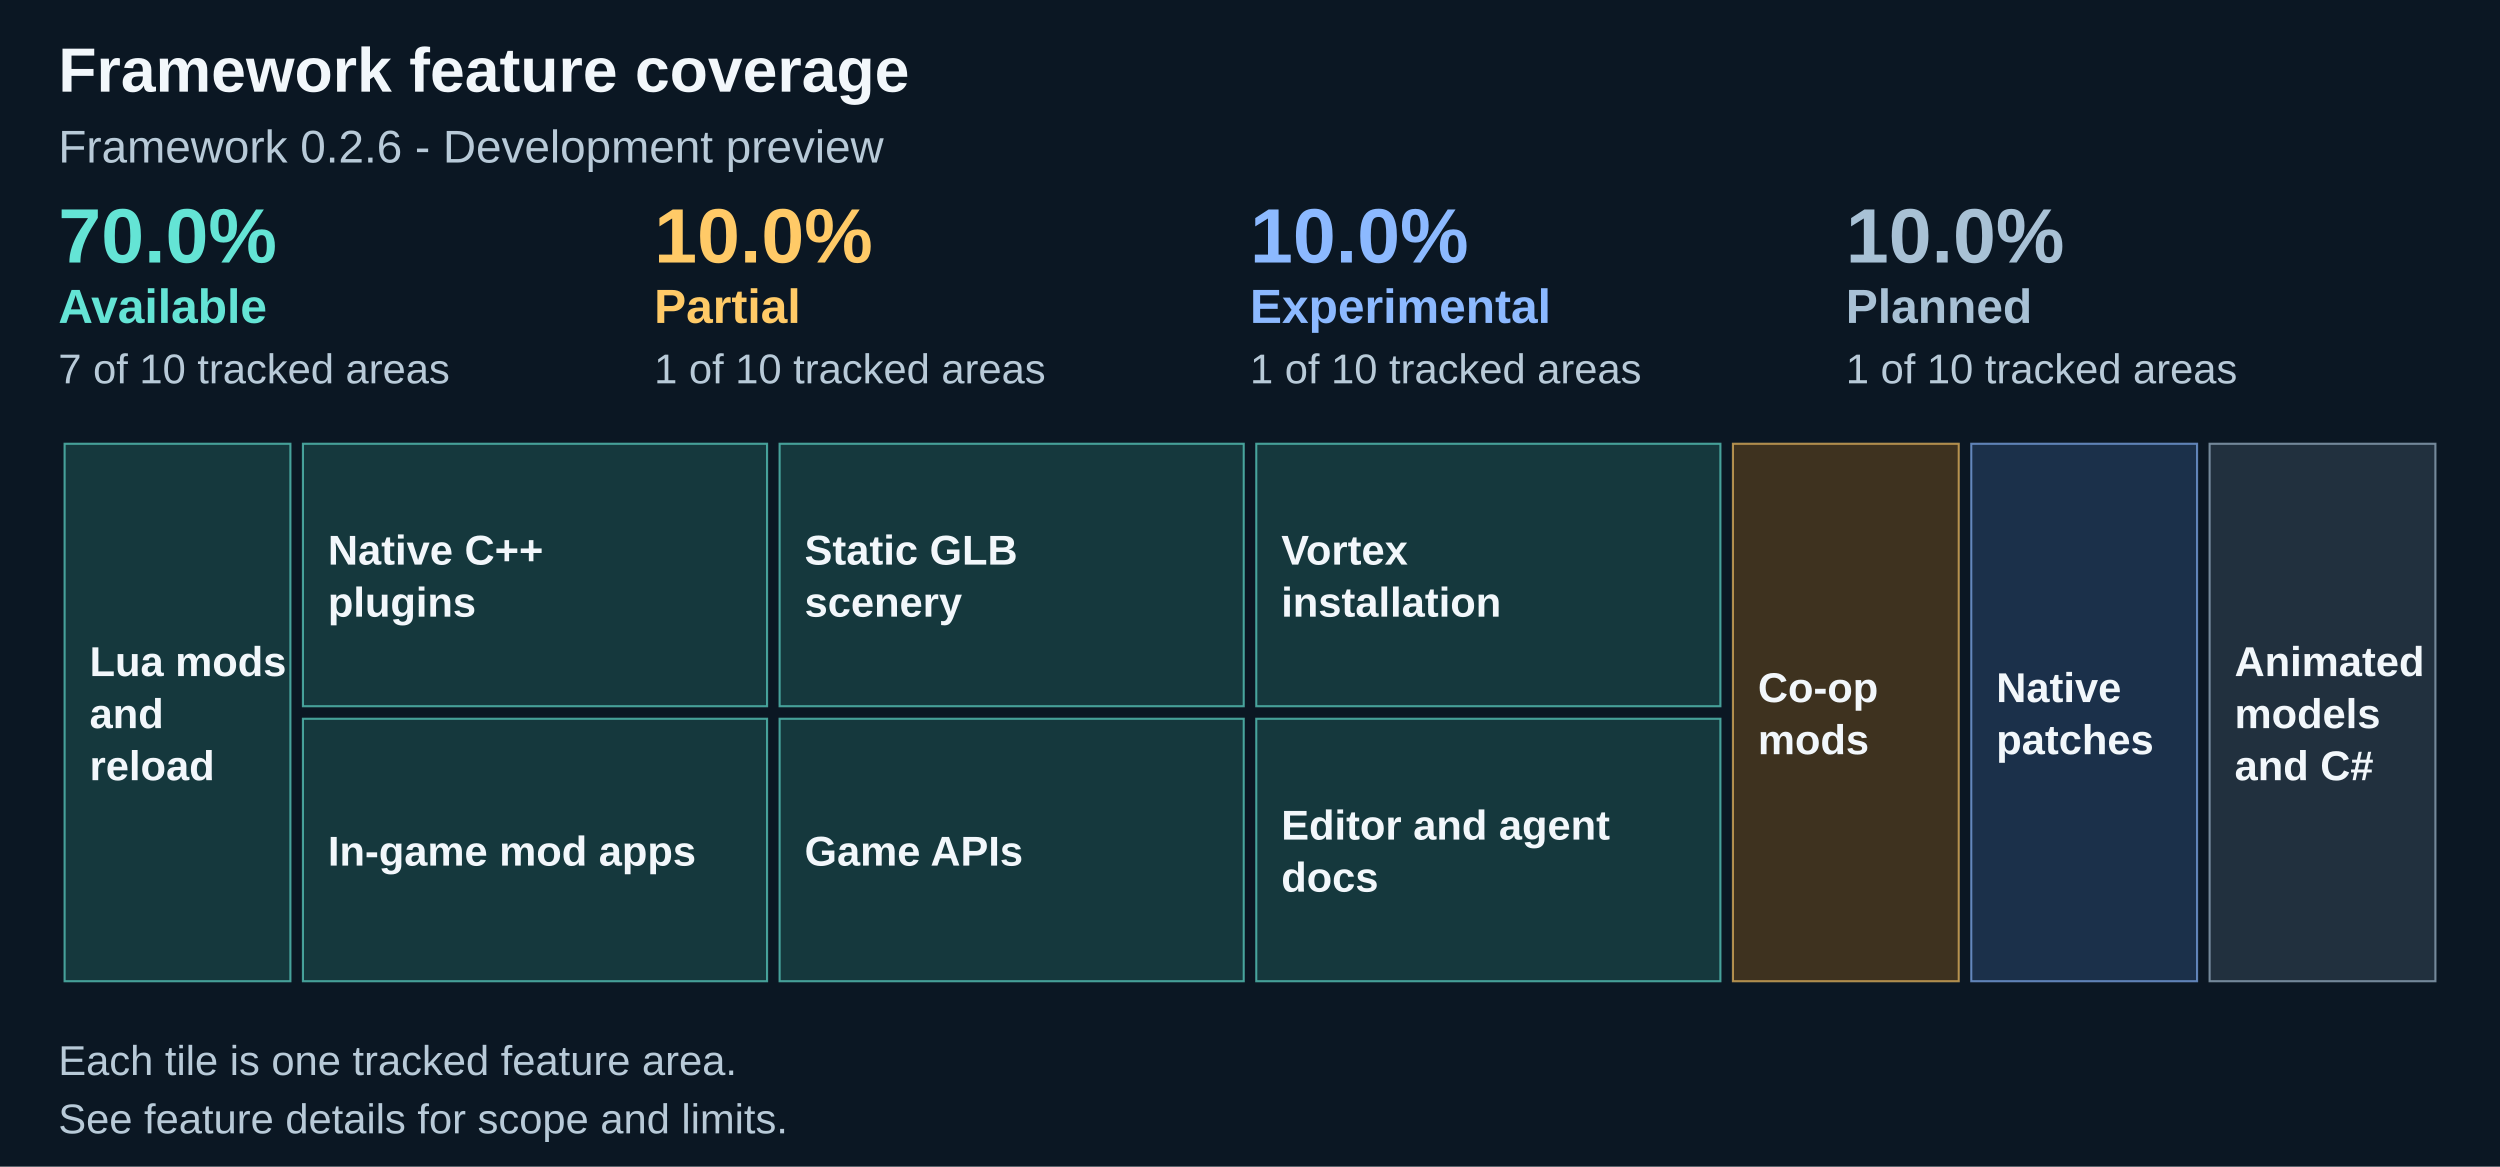
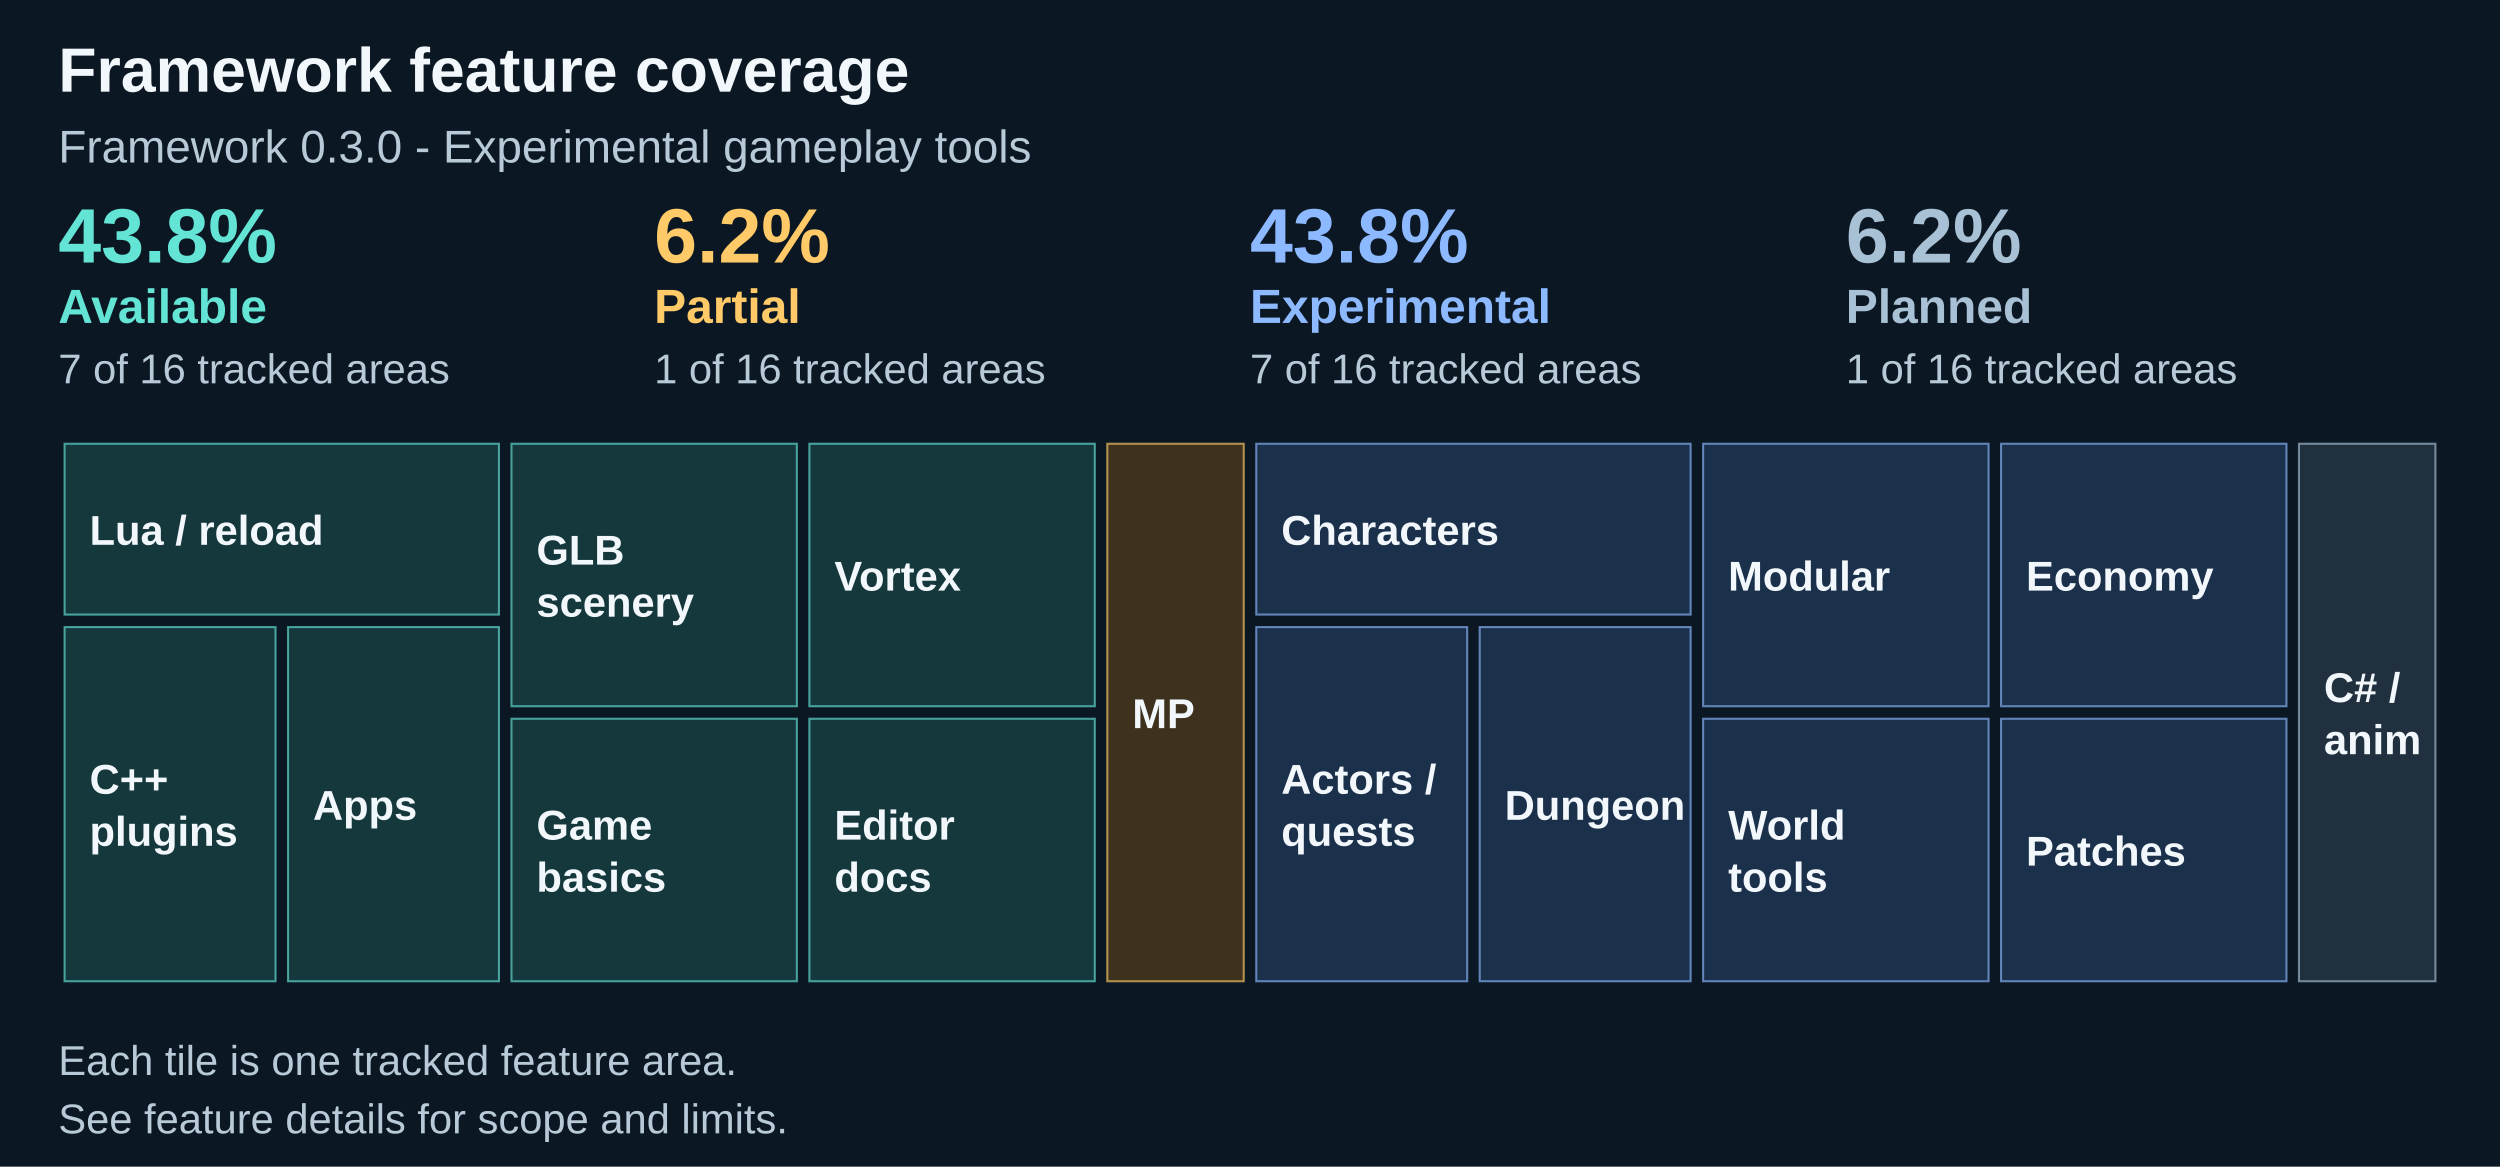
<svg xmlns="http://www.w3.org/2000/svg" width="1200" height="560" viewBox="0 0 1200 560" role="img" aria-labelledby="title description">
  <path fill="#0b1723" d="M0 0h1200v560H0z" />
  <text x="28" y="44" font-family="Arial" font-size="30" fill="#f2f7fb" font-weight="700">Framework feature coverage</text>
-   <text x="28" y="78" font-family="Arial" font-size="22" fill="#b8cad8" font-weight="400">Framework 0.2.6 - Development preview</text>
-   <text x="28.0" y="126" font-family="Arial" font-size="37" fill="#64e4d5" font-weight="700">70.0%</text>
+   <text x="28" y="78" font-family="Arial" font-size="22" fill="#b8cad8" font-weight="400">Framework 0.3.0 - Experimental gameplay tools</text>
+   <text x="28.0" y="126" font-family="Arial" font-size="37" fill="#64e4d5" font-weight="700">43.8%</text>
  <text x="28.0" y="155" font-family="Arial" font-size="23" fill="#64e4d5" font-weight="700">Available</text>
-   <text x="28.0" y="184" font-family="Arial" font-size="20" fill="#b8cad8" font-weight="400">7 of 10 tracked areas</text>
-   <text x="314.0" y="126" font-family="Arial" font-size="37" fill="#ffca67" font-weight="700">10.0%</text>
+   <text x="28.0" y="184" font-family="Arial" font-size="20" fill="#b8cad8" font-weight="400">7 of 16 tracked areas</text>
+   <text x="314.0" y="126" font-family="Arial" font-size="37" fill="#ffca67" font-weight="700">6.2%</text>
  <text x="314.0" y="155" font-family="Arial" font-size="23" fill="#ffca67" font-weight="700">Partial</text>
-   <text x="314.0" y="184" font-family="Arial" font-size="20" fill="#b8cad8" font-weight="400">1 of 10 tracked areas</text>
-   <text x="600.0" y="126" font-family="Arial" font-size="37" fill="#8cb9ff" font-weight="700">10.0%</text>
+   <text x="314.0" y="184" font-family="Arial" font-size="20" fill="#b8cad8" font-weight="400">1 of 16 tracked areas</text>
+   <text x="600.0" y="126" font-family="Arial" font-size="37" fill="#8cb9ff" font-weight="700">43.8%</text>
  <text x="600.0" y="155" font-family="Arial" font-size="23" fill="#8cb9ff" font-weight="700">Experimental</text>
-   <text x="600.0" y="184" font-family="Arial" font-size="20" fill="#b8cad8" font-weight="400">1 of 10 tracked areas</text>
-   <text x="886.0" y="126" font-family="Arial" font-size="37" fill="#a8c1d5" font-weight="700">10.0%</text>
+   <text x="600.0" y="184" font-family="Arial" font-size="20" fill="#b8cad8" font-weight="400">7 of 16 tracked areas</text>
+   <text x="886.0" y="126" font-family="Arial" font-size="37" fill="#a8c1d5" font-weight="700">6.2%</text>
  <text x="886.0" y="155" font-family="Arial" font-size="23" fill="#a8c1d5" font-weight="700">Planned</text>
-   <text x="886.0" y="184" font-family="Arial" font-size="20" fill="#b8cad8" font-weight="400">1 of 10 tracked areas</text>
-   <rect x="31.00" y="213.00" width="108.40" height="258.00" fill="#15383d" stroke="#64e4d5" stroke-opacity=".65" />
+   <text x="886.0" y="184" font-family="Arial" font-size="20" fill="#b8cad8" font-weight="400">1 of 16 tracked areas</text>
+   <rect x="31.00" y="213.00" width="208.50" height="82.00" fill="#15383d" stroke="#64e4d5" stroke-opacity=".65" />
  <g>
-     <text x="43" y="324.5" font-family="Arial" font-size="20" fill="#f2f7fb" font-weight="600">Lua mods</text>
-     <text x="43" y="349.5" font-family="Arial" font-size="20" fill="#f2f7fb" font-weight="600">and</text>
-     <text x="43" y="374.5" font-family="Arial" font-size="20" fill="#f2f7fb" font-weight="600">reload</text>
+     <text x="43" y="261.5" font-family="Arial" font-size="20" fill="#f2f7fb" font-weight="600">Lua / reload</text>
  </g>
-   <rect x="145.40" y="213.00" width="222.80" height="126.00" fill="#15383d" stroke="#64e4d5" stroke-opacity=".65" />
+   <rect x="31.00" y="301.00" width="101.25" height="170.00" fill="#15383d" stroke="#64e4d5" stroke-opacity=".65" />
  <g>
-     <text x="157.4" y="271.0" font-family="Arial" font-size="20" fill="#f2f7fb" font-weight="600">Native C++</text>
-     <text x="157.4" y="296.0" font-family="Arial" font-size="20" fill="#f2f7fb" font-weight="600">plugins</text>
+     <text x="43" y="381.0" font-family="Arial" font-size="20" fill="#f2f7fb" font-weight="600">C++</text>
+     <text x="43" y="406.0" font-family="Arial" font-size="20" fill="#f2f7fb" font-weight="600">plugins</text>
  </g>
-   <rect x="145.40" y="345.00" width="222.80" height="126.00" fill="#15383d" stroke="#64e4d5" stroke-opacity=".65" />
+   <rect x="138.25" y="301.00" width="101.25" height="170.00" fill="#15383d" stroke="#64e4d5" stroke-opacity=".65" />
  <g>
-     <text x="157.4" y="415.5" font-family="Arial" font-size="20" fill="#f2f7fb" font-weight="600">In-game mod apps</text>
+     <text x="150.25" y="393.5" font-family="Arial" font-size="20" fill="#f2f7fb" font-weight="600">Apps</text>
  </g>
-   <rect x="374.20" y="213.00" width="222.80" height="126.00" fill="#15383d" stroke="#64e4d5" stroke-opacity=".65" />
+   <rect x="245.50" y="213.00" width="137.00" height="126.00" fill="#15383d" stroke="#64e4d5" stroke-opacity=".65" />
  <g>
-     <text x="386.2" y="271.0" font-family="Arial" font-size="20" fill="#f2f7fb" font-weight="600">Static GLB</text>
-     <text x="386.2" y="296.0" font-family="Arial" font-size="20" fill="#f2f7fb" font-weight="600">scenery</text>
+     <text x="257.5" y="271.0" font-family="Arial" font-size="20" fill="#f2f7fb" font-weight="600">GLB</text>
+     <text x="257.5" y="296.0" font-family="Arial" font-size="20" fill="#f2f7fb" font-weight="600">scenery</text>
  </g>
-   <rect x="374.20" y="345.00" width="222.80" height="126.00" fill="#15383d" stroke="#64e4d5" stroke-opacity=".65" />
+   <rect x="245.50" y="345.00" width="137.00" height="126.00" fill="#15383d" stroke="#64e4d5" stroke-opacity=".65" />
  <g>
-     <text x="386.2" y="415.5" font-family="Arial" font-size="20" fill="#f2f7fb" font-weight="600">Game APIs</text>
+     <text x="257.5" y="403.0" font-family="Arial" font-size="20" fill="#f2f7fb" font-weight="600">Game</text>
+     <text x="257.5" y="428.0" font-family="Arial" font-size="20" fill="#f2f7fb" font-weight="600">basics</text>
  </g>
-   <rect x="603.00" y="213.00" width="222.80" height="126.00" fill="#15383d" stroke="#64e4d5" stroke-opacity=".65" />
+   <rect x="388.50" y="213.00" width="137.00" height="126.00" fill="#15383d" stroke="#64e4d5" stroke-opacity=".65" />
  <g>
-     <text x="615.0" y="271.0" font-family="Arial" font-size="20" fill="#f2f7fb" font-weight="600">Vortex</text>
-     <text x="615.0" y="296.0" font-family="Arial" font-size="20" fill="#f2f7fb" font-weight="600">installation</text>
+     <text x="400.5" y="283.5" font-family="Arial" font-size="20" fill="#f2f7fb" font-weight="600">Vortex</text>
  </g>
-   <rect x="603.00" y="345.00" width="222.80" height="126.00" fill="#15383d" stroke="#64e4d5" stroke-opacity=".65" />
+   <rect x="388.50" y="345.00" width="137.00" height="126.00" fill="#15383d" stroke="#64e4d5" stroke-opacity=".65" />
  <g>
-     <text x="615.0" y="403.0" font-family="Arial" font-size="20" fill="#f2f7fb" font-weight="600">Editor and agent</text>
-     <text x="615.0" y="428.0" font-family="Arial" font-size="20" fill="#f2f7fb" font-weight="600">docs</text>
+     <text x="400.5" y="403.0" font-family="Arial" font-size="20" fill="#f2f7fb" font-weight="600">Editor</text>
+     <text x="400.5" y="428.0" font-family="Arial" font-size="20" fill="#f2f7fb" font-weight="600">docs</text>
  </g>
-   <rect x="831.80" y="213.00" width="108.40" height="258.00" fill="#3e321f" stroke="#ffca67" stroke-opacity=".65" />
+   <rect x="531.50" y="213.00" width="65.50" height="258.00" fill="#3e321f" stroke="#ffca67" stroke-opacity=".65" />
  <g>
-     <text x="843.8" y="337.0" font-family="Arial" font-size="20" fill="#f2f7fb" font-weight="600">Co-op</text>
-     <text x="843.8" y="362.0" font-family="Arial" font-size="20" fill="#f2f7fb" font-weight="600">mods</text>
+     <text x="543.5" y="349.5" font-family="Arial" font-size="20" fill="#f2f7fb" font-weight="600">MP</text>
  </g>
-   <rect x="946.20" y="213.00" width="108.40" height="258.00" fill="#1b304a" stroke="#8cb9ff" stroke-opacity=".65" />
+   <rect x="603.00" y="213.00" width="208.50" height="82.00" fill="#1b304a" stroke="#8cb9ff" stroke-opacity=".65" />
  <g>
-     <text x="958.2" y="337.0" font-family="Arial" font-size="20" fill="#f2f7fb" font-weight="600">Native</text>
-     <text x="958.2" y="362.0" font-family="Arial" font-size="20" fill="#f2f7fb" font-weight="600">patches</text>
+     <text x="615.0" y="261.5" font-family="Arial" font-size="20" fill="#f2f7fb" font-weight="600">Characters</text>
  </g>
-   <rect x="1060.60" y="213.00" width="108.40" height="258.00" fill="#21303e" stroke="#a8c1d5" stroke-opacity=".65" />
+   <rect x="603.00" y="301.00" width="101.25" height="170.00" fill="#1b304a" stroke="#8cb9ff" stroke-opacity=".65" />
  <g>
-     <text x="1072.6" y="324.5" font-family="Arial" font-size="20" fill="#f2f7fb" font-weight="600">Animated</text>
-     <text x="1072.6" y="349.5" font-family="Arial" font-size="20" fill="#f2f7fb" font-weight="600">models</text>
-     <text x="1072.6" y="374.5" font-family="Arial" font-size="20" fill="#f2f7fb" font-weight="600">and C#</text>
+     <text x="615.0" y="381.0" font-family="Arial" font-size="20" fill="#f2f7fb" font-weight="600">Actors /</text>
+     <text x="615.0" y="406.0" font-family="Arial" font-size="20" fill="#f2f7fb" font-weight="600">quests</text>
+   </g>
+   <rect x="710.25" y="301.00" width="101.25" height="170.00" fill="#1b304a" stroke="#8cb9ff" stroke-opacity=".65" />
+   <g>
+     <text x="722.25" y="393.5" font-family="Arial" font-size="20" fill="#f2f7fb" font-weight="600">Dungeon</text>
+   </g>
+   <rect x="817.50" y="213.00" width="137.00" height="126.00" fill="#1b304a" stroke="#8cb9ff" stroke-opacity=".65" />
+   <g>
+     <text x="829.5" y="283.5" font-family="Arial" font-size="20" fill="#f2f7fb" font-weight="600">Modular</text>
+   </g>
+   <rect x="817.50" y="345.00" width="137.00" height="126.00" fill="#1b304a" stroke="#8cb9ff" stroke-opacity=".65" />
+   <g>
+     <text x="829.5" y="403.0" font-family="Arial" font-size="20" fill="#f2f7fb" font-weight="600">World</text>
+     <text x="829.5" y="428.0" font-family="Arial" font-size="20" fill="#f2f7fb" font-weight="600">tools</text>
+   </g>
+   <rect x="960.50" y="213.00" width="137.00" height="126.00" fill="#1b304a" stroke="#8cb9ff" stroke-opacity=".65" />
+   <g>
+     <text x="972.5" y="283.5" font-family="Arial" font-size="20" fill="#f2f7fb" font-weight="600">Economy</text>
+   </g>
+   <rect x="960.50" y="345.00" width="137.00" height="126.00" fill="#1b304a" stroke="#8cb9ff" stroke-opacity=".65" />
+   <g>
+     <text x="972.5" y="415.5" font-family="Arial" font-size="20" fill="#f2f7fb" font-weight="600">Patches</text>
+   </g>
+   <rect x="1103.50" y="213.00" width="65.50" height="258.00" fill="#21303e" stroke="#a8c1d5" stroke-opacity=".65" />
+   <g>
+     <text x="1115.5" y="337.0" font-family="Arial" font-size="20" fill="#f2f7fb" font-weight="600">C# /</text>
+     <text x="1115.5" y="362.0" font-family="Arial" font-size="20" fill="#f2f7fb" font-weight="600">anim</text>
  </g>
  <text x="28" y="516" font-family="Arial" font-size="20" fill="#b8cad8" font-weight="400">Each tile is one tracked feature area.</text>
  <text x="28" y="544" font-family="Arial" font-size="20" fill="#b8cad8" font-weight="400">See feature details for scope and limits.</text>
</svg>
